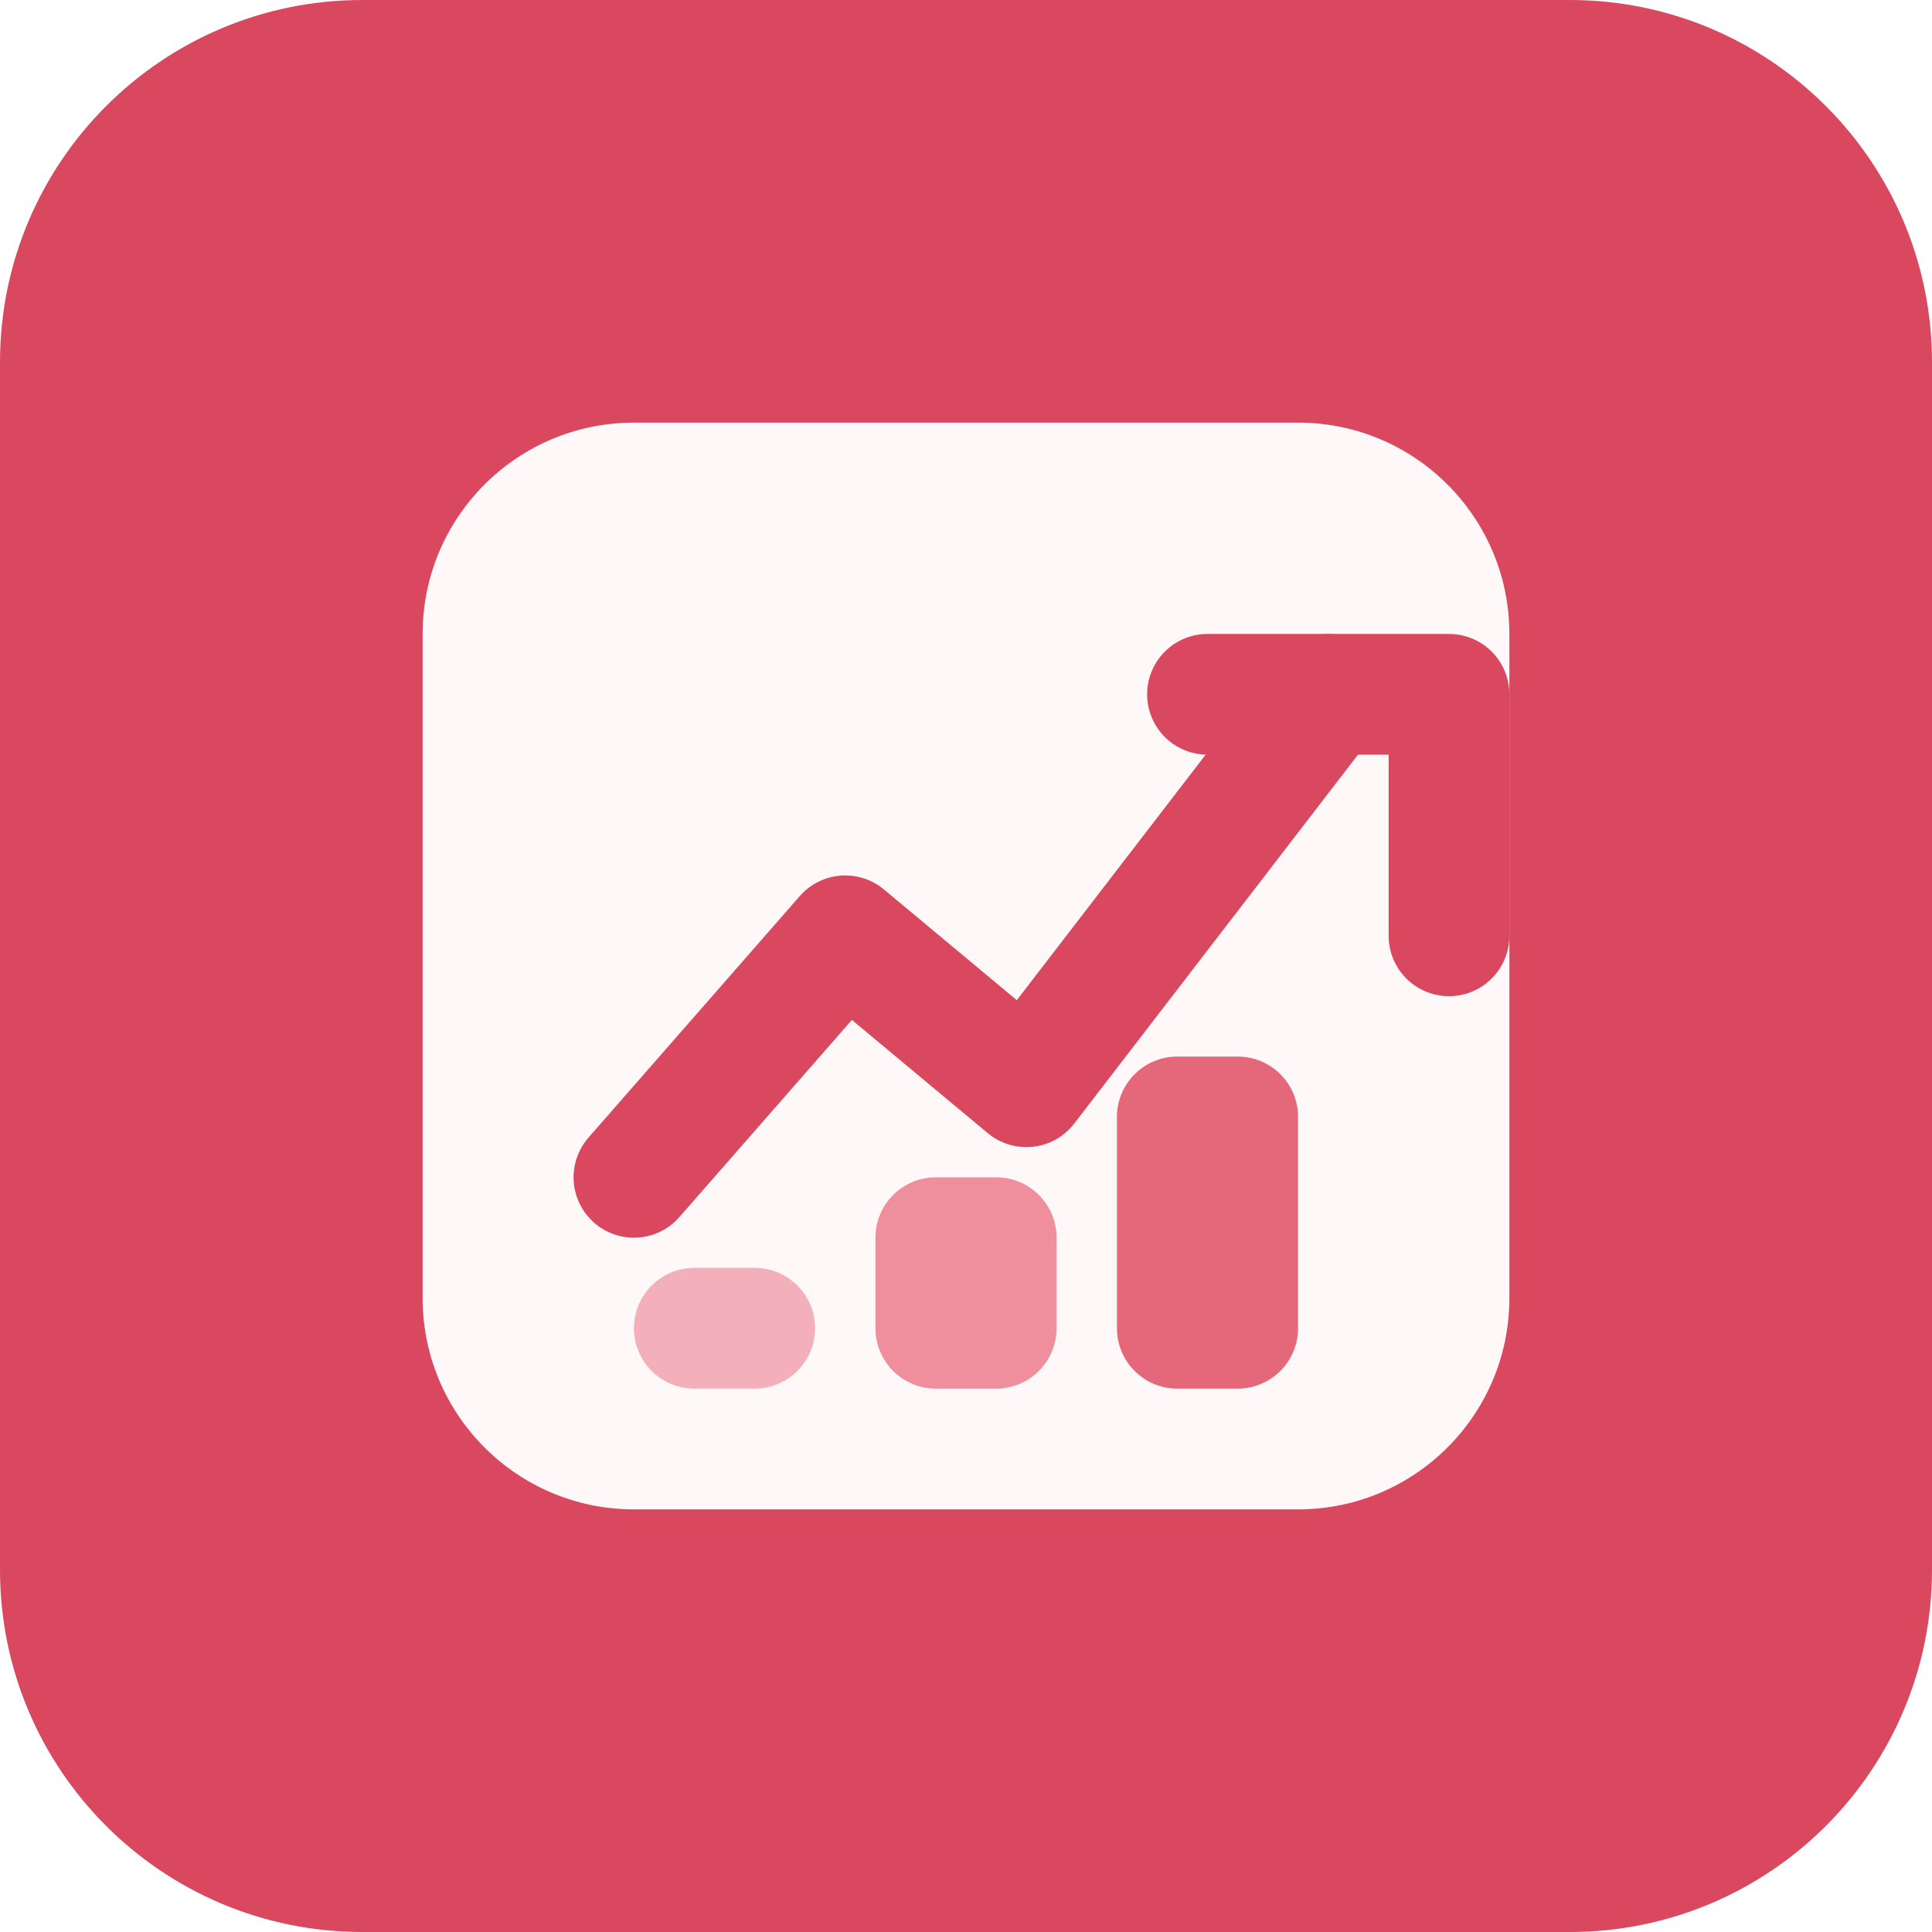
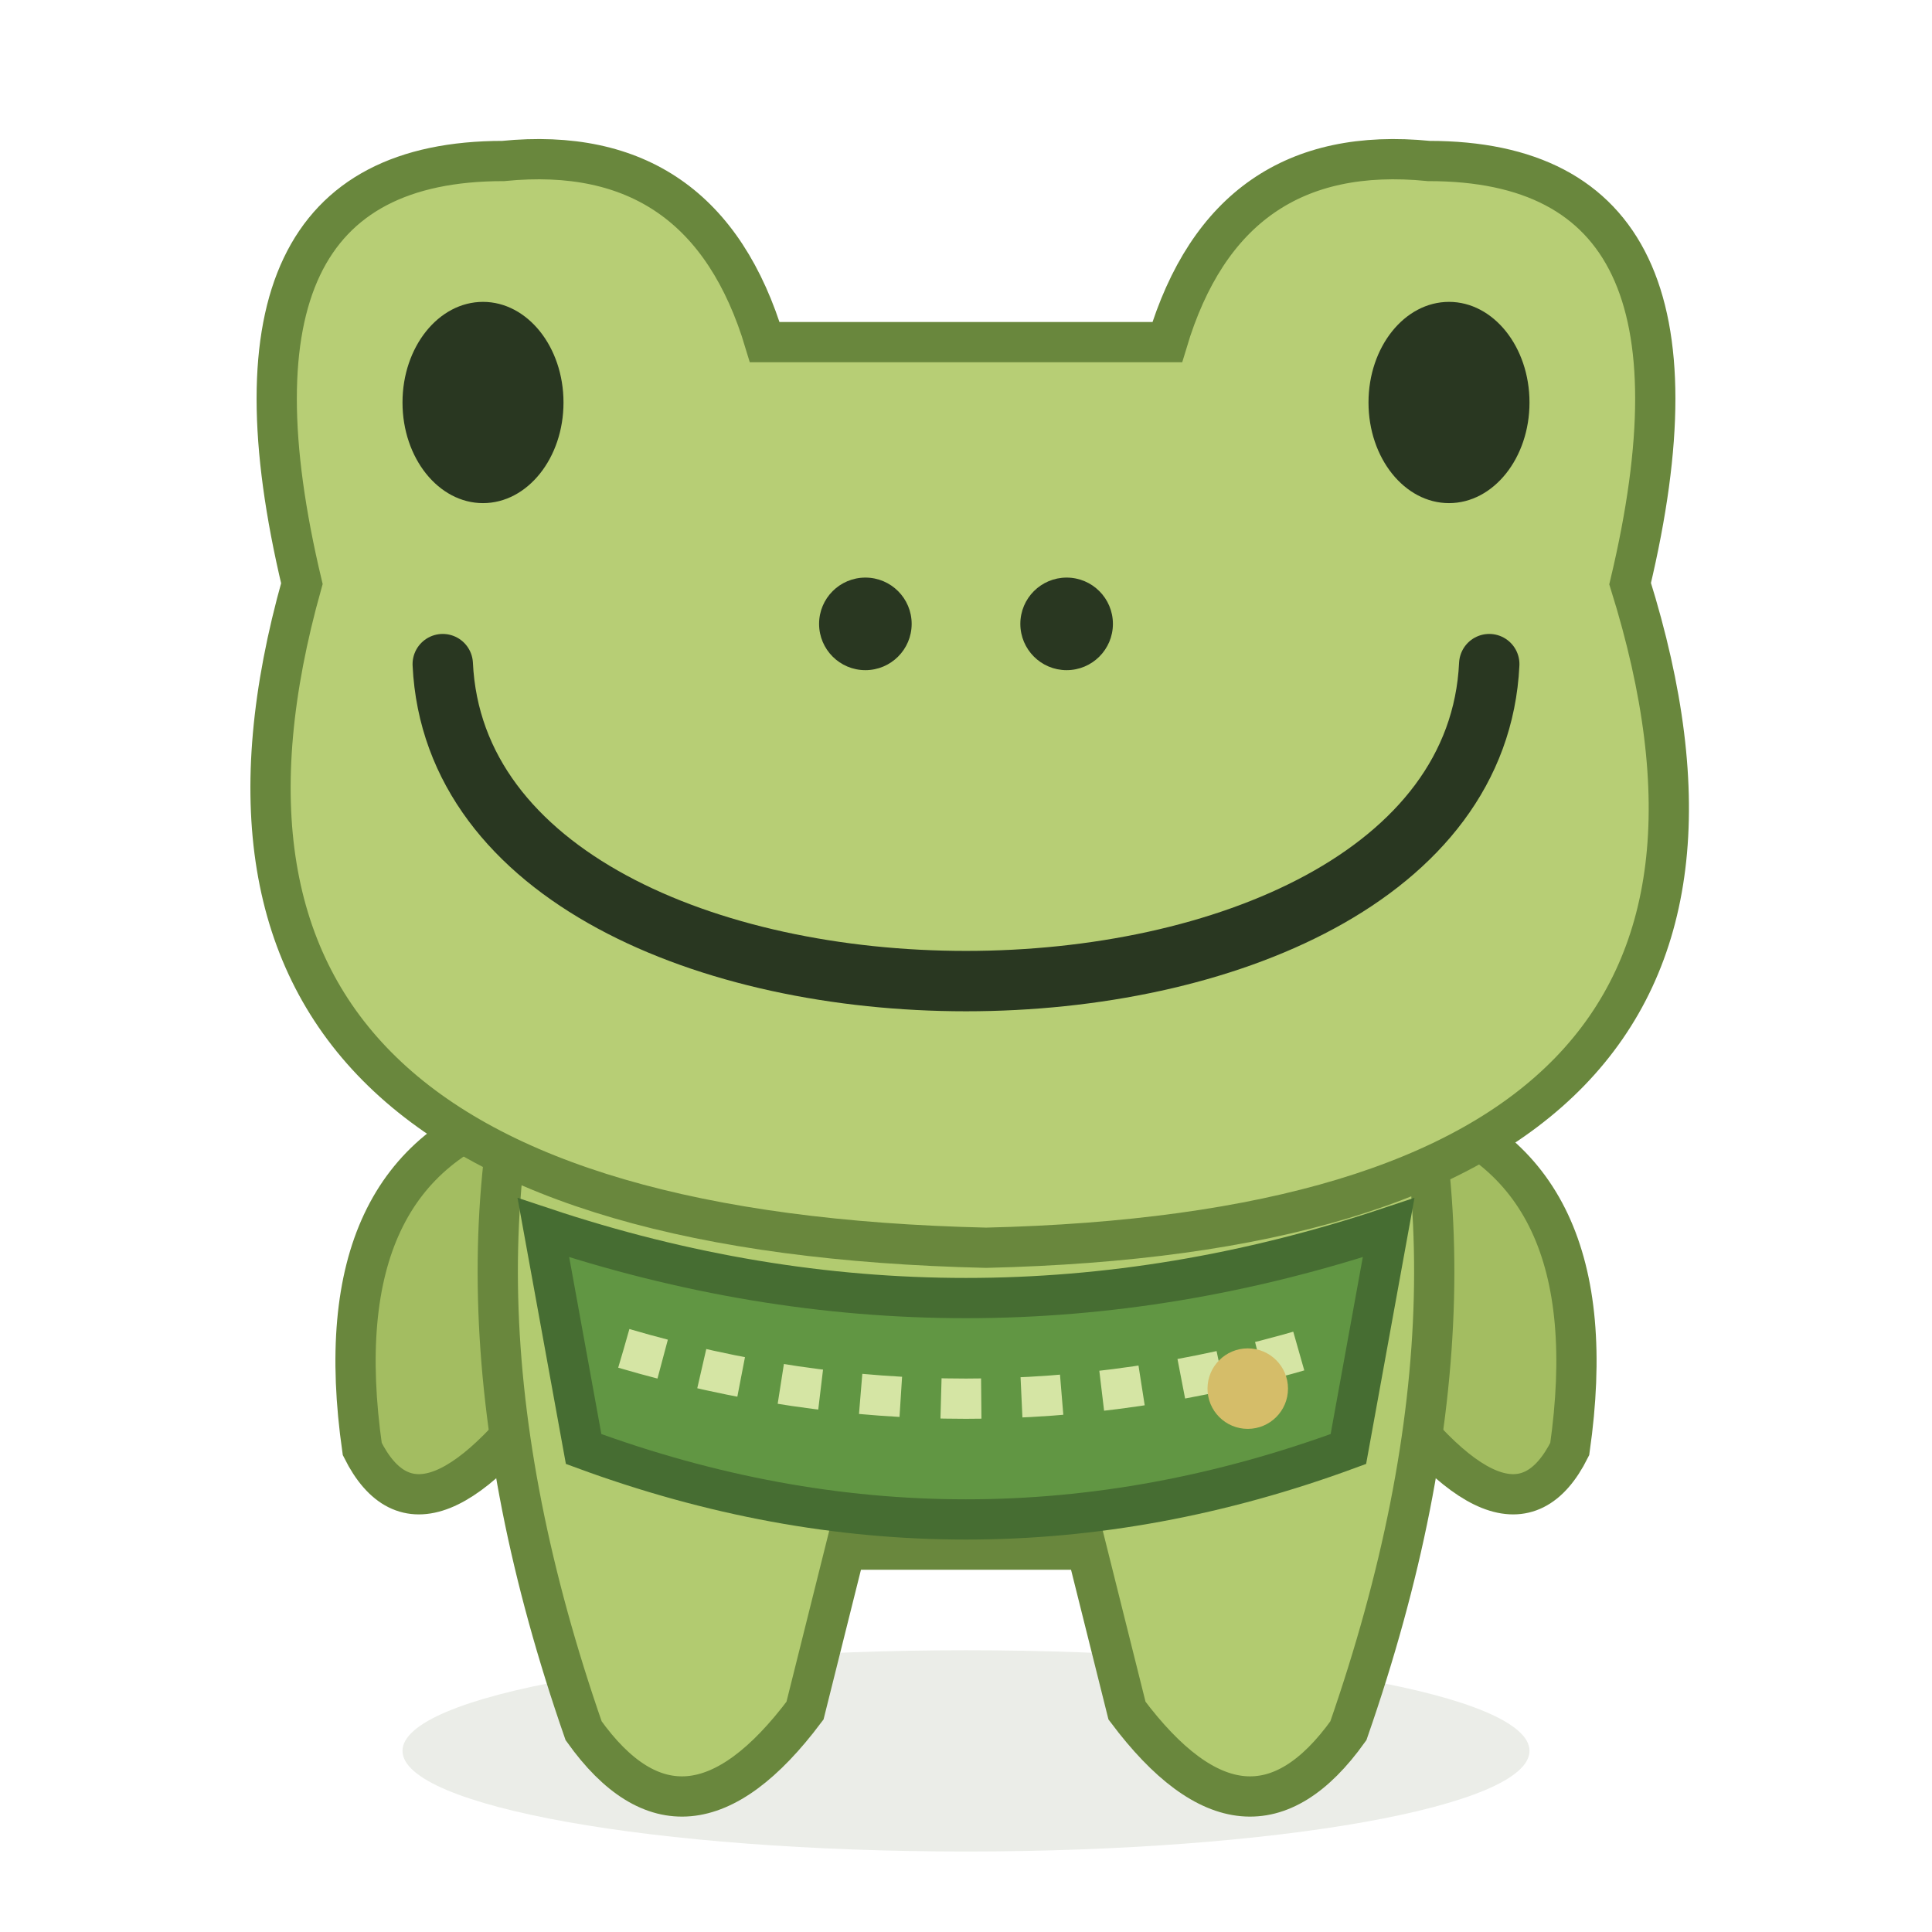
- <svg xmlns="http://www.w3.org/2000/svg" viewBox="0 0 64 64">
-   <rect width="64" height="64" rx="12" fill="#d9485f" />
-   <rect x="14" y="14" width="36" height="36" rx="7" fill="#fff8f8" />
-   <path d="M21 39l7-8 6 5 10-13" fill="none" stroke="#d9485f" stroke-width="4" stroke-linecap="round" stroke-linejoin="round" />
-   <path d="M40 23h8v8" fill="none" stroke="#d9485f" stroke-width="4" stroke-linecap="round" stroke-linejoin="round" />
-   <rect x="21" y="42" width="6" height="4" rx="2" fill="#f3b0ba" />
-   <rect x="29" y="39" width="6" height="7" rx="2" fill="#ef8e9d" />
-   <rect x="37" y="35" width="6" height="11" rx="2" fill="#e5677a" />
+ <svg xmlns="http://www.w3.org/2000/svg" viewBox="0 0 96 96" fill="none">
+   <ellipse cx="48" cy="87" rx="28" ry="5" fill="#526739" opacity=".12" />
+   <path d="M26 55Q16 58 18 72Q21 78 28 68M70 55Q80 58 78 72Q75 78 68 68" fill="#a3bd61" stroke="#69873d" stroke-width="2" />
+   <path d="M28 46Q21 63 29 86Q34 93 40 85L42 77H54L56 85Q62 93 67 86Q75 63 68 46Z" fill="#b2cb70" stroke="#69873d" stroke-width="2" />
+   <path d="M15 29Q10 8 25 8Q35 7 38 17H58Q61 7 71 8Q86 8 81 29Q91 61 49 62Q6 61 15 29Z" fill="#b7ce75" stroke="#69873d" stroke-width="2" />
+   <ellipse cx="24" cy="20" rx="4" ry="5" fill="#293721" />
+   <ellipse cx="72" cy="20" rx="4" ry="5" fill="#293721" />
+   <circle cx="43" cy="31" r="2.3" fill="#293721" />
+   <circle cx="53" cy="31" r="2.3" fill="#293721" />
+   <path d="M22 33C23 54 73 54 74 33" stroke="#293721" stroke-width="3" stroke-linecap="round" />
+   <path d="M27 61Q48 68 69 61L67 72Q48 79 29 72Z" fill="#619643" stroke="#466d32" stroke-width="2" />
+   <path d="M31 67Q48 72 65 67" stroke="#d5e5a4" stroke-width="2" stroke-dasharray="2 2" />
+   <circle cx="62" cy="69" r="2" fill="#d5bd69" />
</svg>
